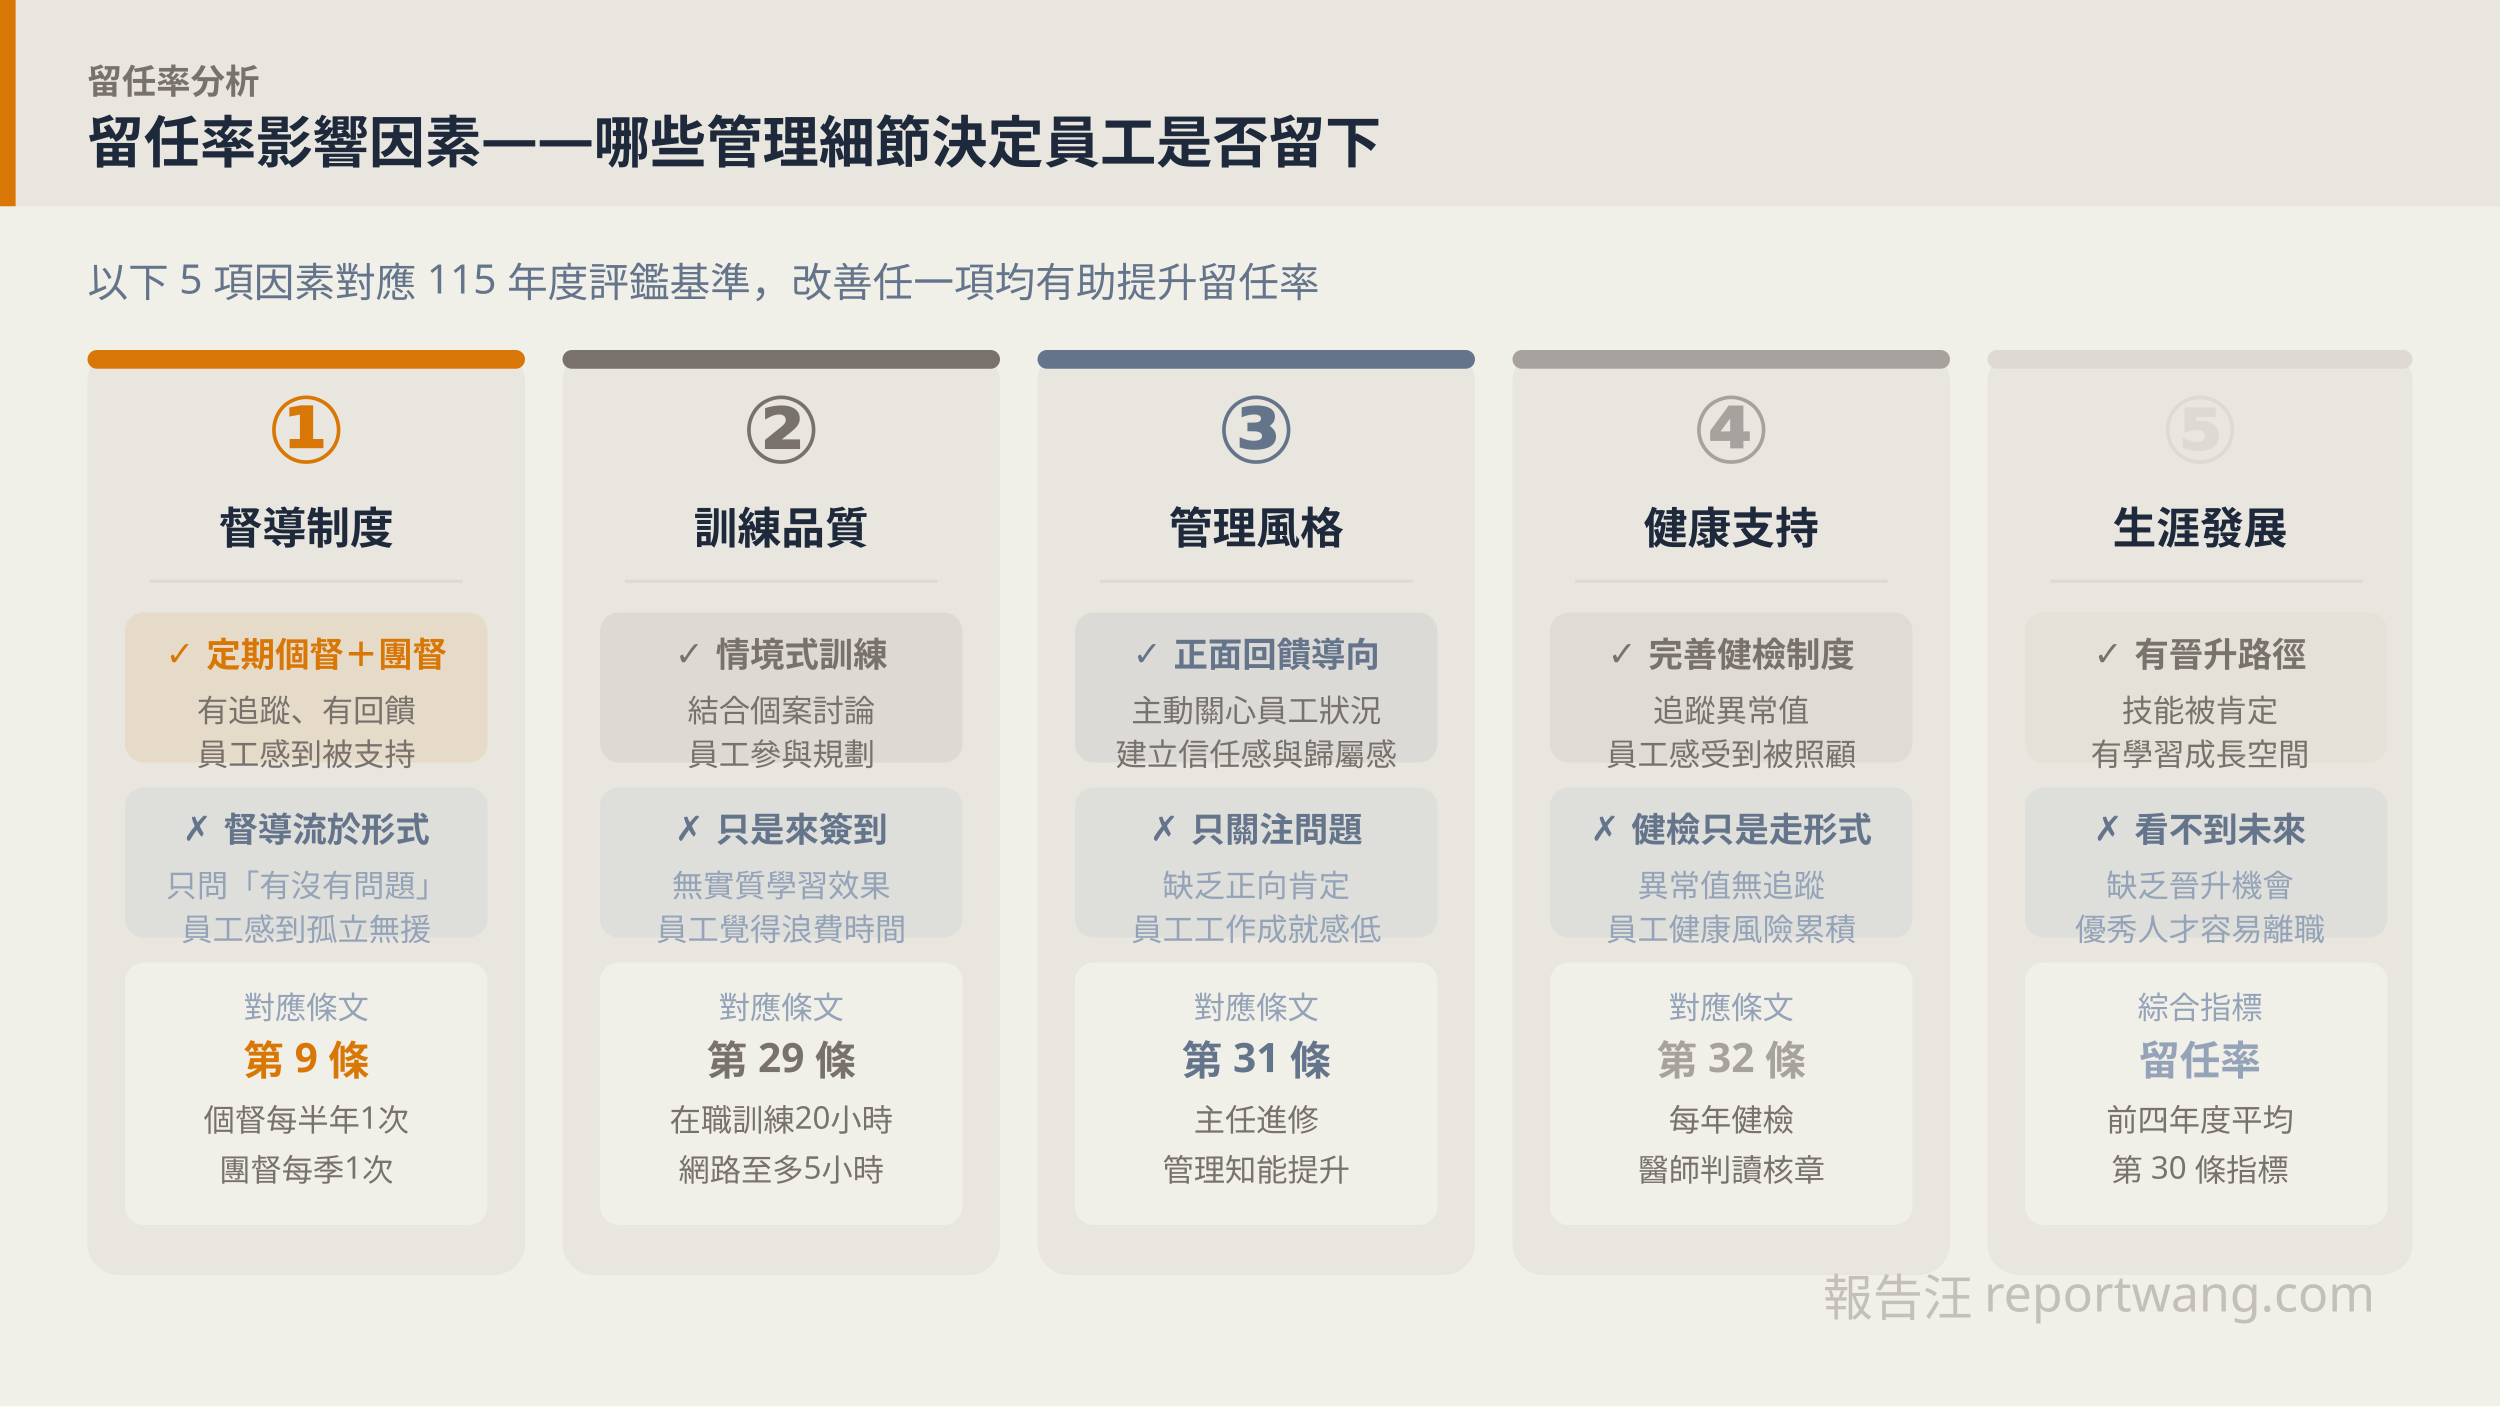
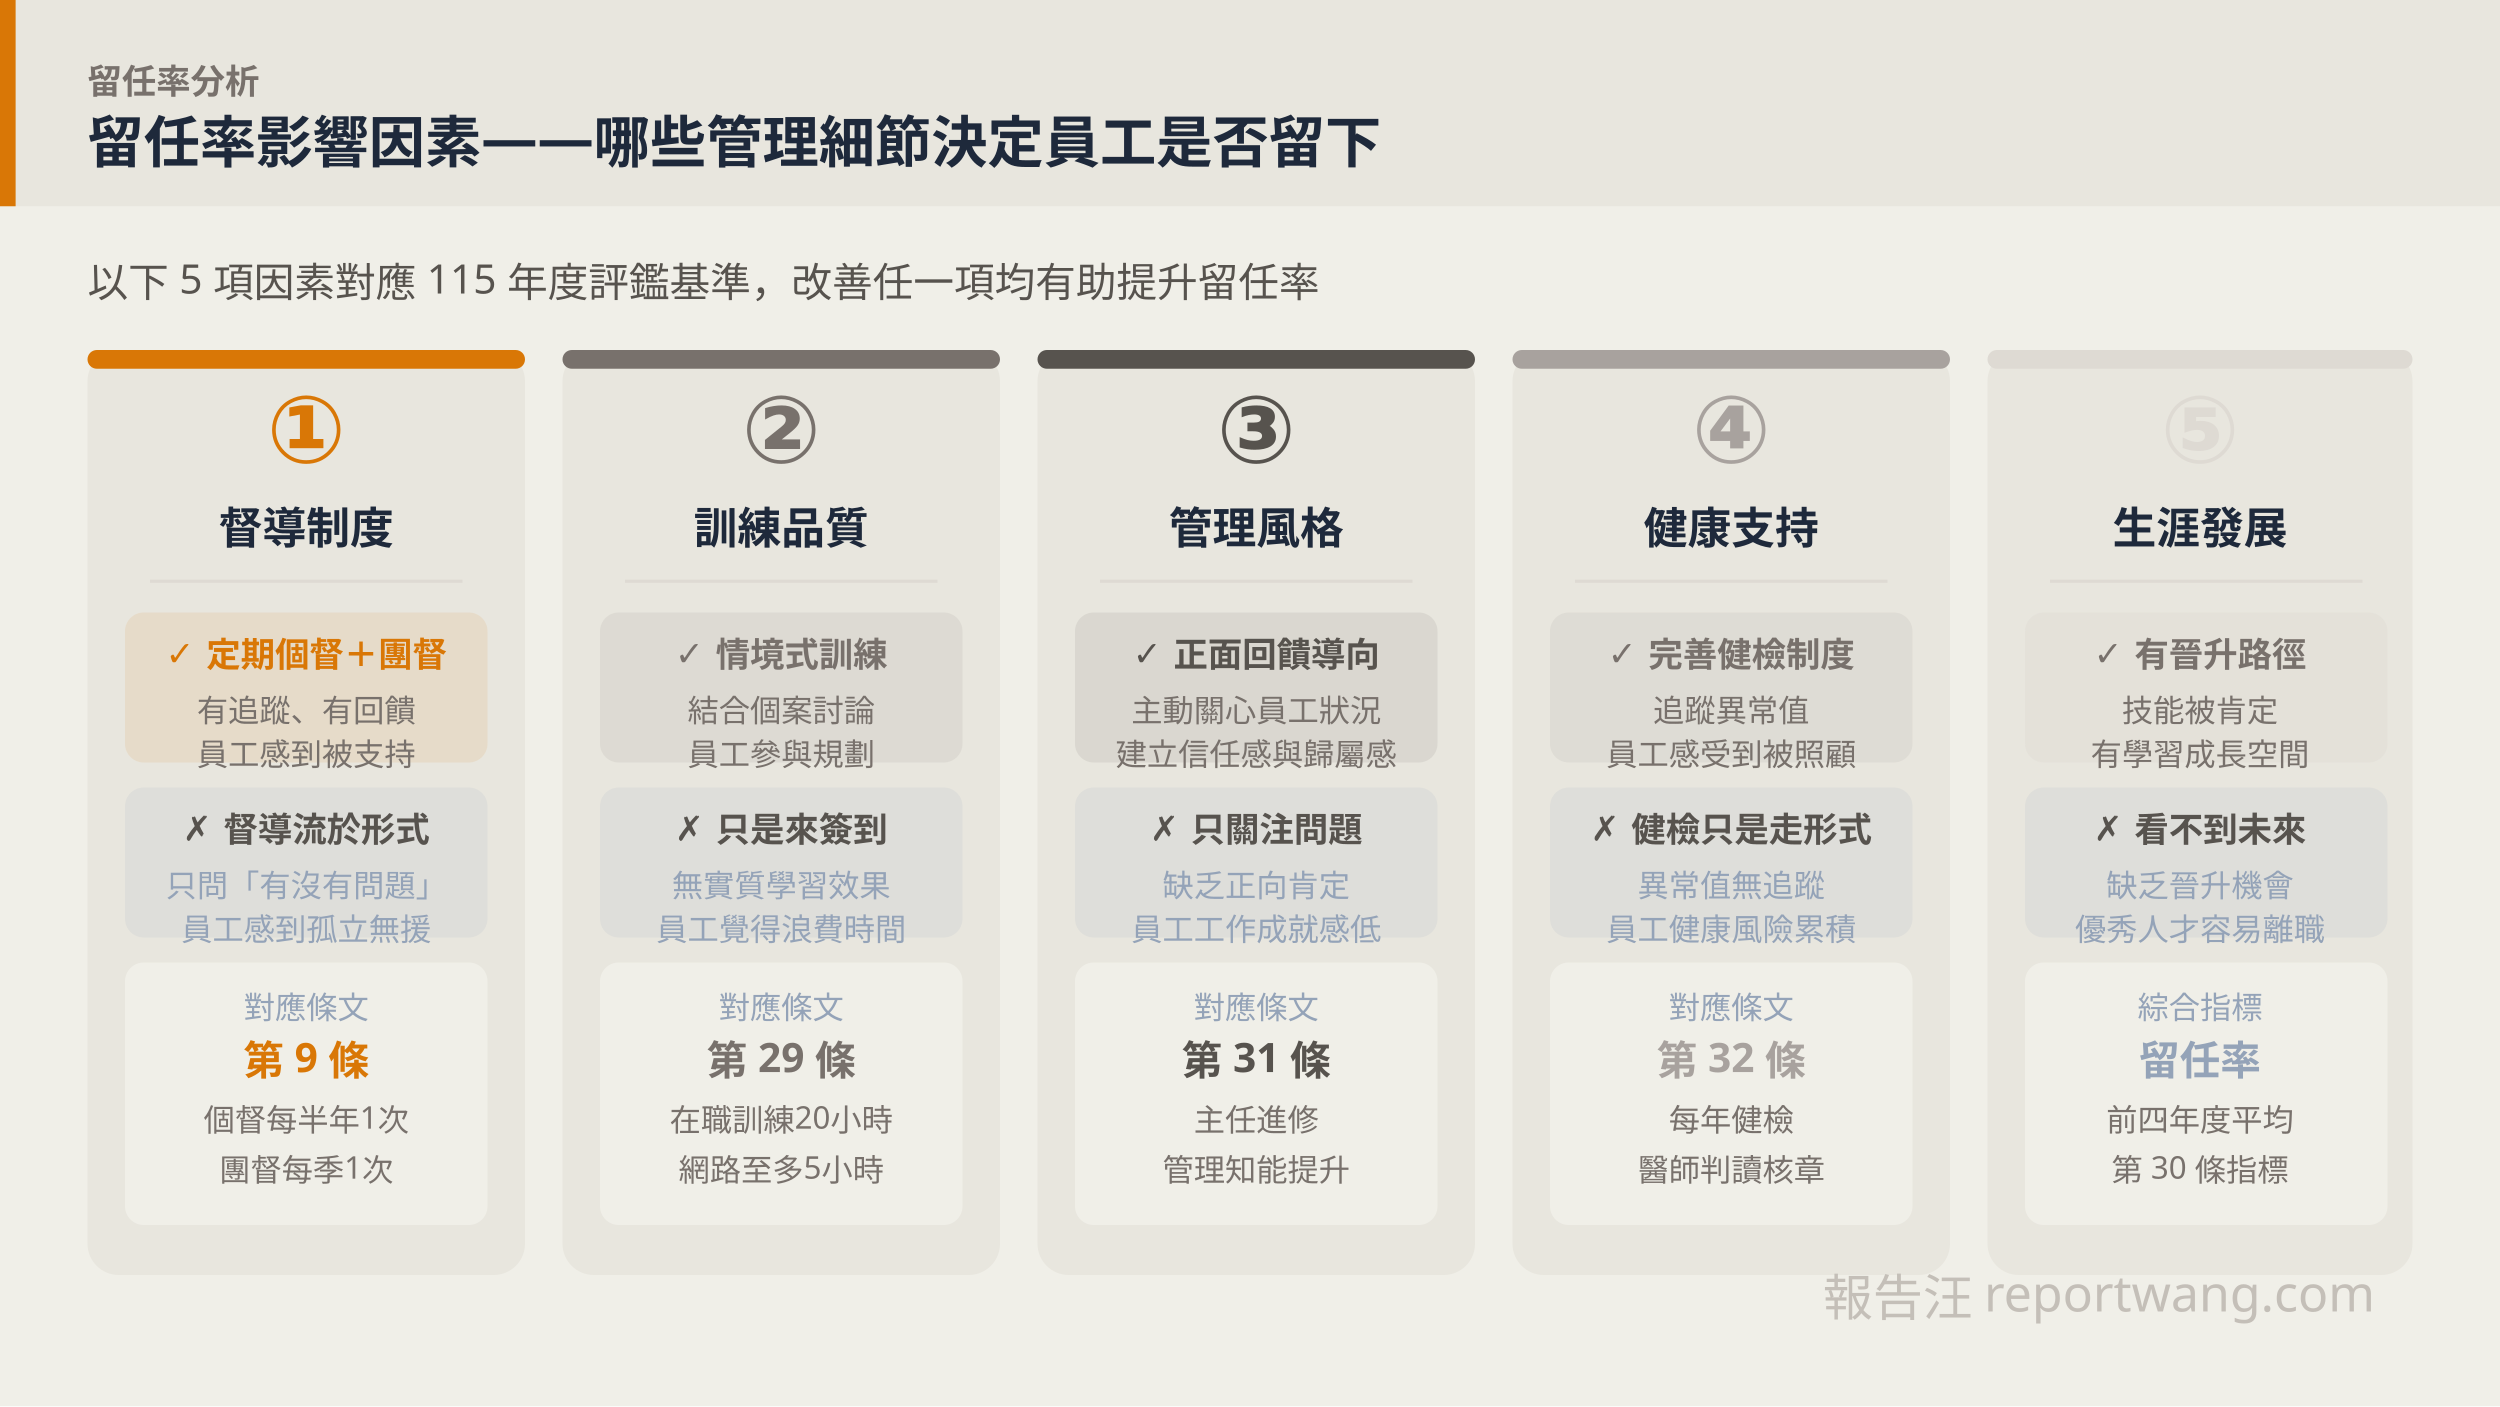
<svg xmlns="http://www.w3.org/2000/svg" width="800" height="450" viewBox="0 0 800 450" font-family="'Noto Sans TC', sans-serif">
  <rect width="800" height="450" fill="#f0efe8" />
  <rect x="0" y="0" width="800" height="66" fill="#e8e6de" />
  <rect x="0" y="0" width="5" height="66" fill="#d97706" />
  <text x="28" y="30" font-size="11" fill="#78716c" font-weight="600">留任率分析</text>
  <text x="28" y="52" font-size="18" fill="#1e293b" font-weight="800">留任率影響因素——哪些管理細節決定員工是否留下</text>
-   <text x="28" y="95" font-size="13" fill="#64748b">以下 5 項因素對應 115 年度評鑑基準，改善任一項均有助提升留任率</text>
+   <text x="28" y="95" font-size="13" fill="#57534e">以下 5 項因素對應 115 年度評鑑基準，改善任一項均有助提升留任率</text>
  <rect x="28" y="112" width="140" height="296" rx="10" fill="#e8e6de" />
  <rect x="28" y="112" width="140" height="6" rx="3" fill="#d97706" />
  <text x="98" y="148" font-size="30" fill="#d97706" text-anchor="middle" font-weight="900">①</text>
  <text x="98" y="174" font-size="14" fill="#1e293b" text-anchor="middle" font-weight="700">督導制度</text>
  <line x1="48" y1="186" x2="148" y2="186" stroke="#dedad3" stroke-width="1" />
  <rect x="40" y="196" width="116" height="48" rx="6" fill="#d97706" opacity="0.1" />
  <text x="98" y="213" font-size="11" fill="#d97706" text-anchor="middle" font-weight="700">✓ 定期個督＋團督</text>
  <text x="98" y="231" font-size="10" fill="#78716c" text-anchor="middle">有追蹤、有回饋</text>
  <text x="98" y="245" font-size="10" fill="#78716c" text-anchor="middle">員工感到被支持</text>
  <rect x="40" y="252" width="116" height="48" rx="6" fill="#94a3b8" opacity="0.12" />
-   <text x="98" y="269" font-size="11" fill="#64748b" text-anchor="middle" font-weight="700">✗ 督導流於形式</text>
+   <text x="98" y="269" font-size="11" fill="#57534e" text-anchor="middle" font-weight="700">✗ 督導流於形式</text>
  <text x="98" y="287" font-size="10" fill="#94a3b8" text-anchor="middle">只問「有沒有問題」</text>
  <text x="98" y="301" font-size="10" fill="#94a3b8" text-anchor="middle">員工感到孤立無援</text>
  <rect x="40" y="308" width="116" height="84" rx="6" fill="#f0efe8" />
  <text x="98" y="326" font-size="10" fill="#94a3b8" text-anchor="middle">對應條文</text>
  <text x="98" y="344" font-size="13" fill="#d97706" text-anchor="middle" font-weight="800">第 9 條</text>
  <text x="98" y="362" font-size="10" fill="#78716c" text-anchor="middle">個督每半年1次</text>
  <text x="98" y="378" font-size="10" fill="#78716c" text-anchor="middle">團督每季1次</text>
  <rect x="180" y="112" width="140" height="296" rx="10" fill="#e8e6de" />
  <rect x="180" y="112" width="140" height="6" rx="3" fill="#78716c" />
  <text x="250" y="148" font-size="30" fill="#78716c" text-anchor="middle" font-weight="900">②</text>
  <text x="250" y="174" font-size="14" fill="#1e293b" text-anchor="middle" font-weight="700">訓練品質</text>
  <line x1="200" y1="186" x2="300" y2="186" stroke="#dedad3" stroke-width="1" />
  <rect x="192" y="196" width="116" height="48" rx="6" fill="#78716c" opacity="0.1" />
  <text x="250" y="213" font-size="11" fill="#78716c" text-anchor="middle" font-weight="700">✓ 情境式訓練</text>
  <text x="250" y="231" font-size="10" fill="#78716c" text-anchor="middle">結合個案討論</text>
  <text x="250" y="245" font-size="10" fill="#78716c" text-anchor="middle">員工參與規劃</text>
  <rect x="192" y="252" width="116" height="48" rx="6" fill="#94a3b8" opacity="0.12" />
-   <text x="250" y="269" font-size="11" fill="#64748b" text-anchor="middle" font-weight="700">✗ 只是來簽到</text>
+   <text x="250" y="269" font-size="11" fill="#57534e" text-anchor="middle" font-weight="700">✗ 只是來簽到</text>
  <text x="250" y="287" font-size="10" fill="#94a3b8" text-anchor="middle">無實質學習效果</text>
  <text x="250" y="301" font-size="10" fill="#94a3b8" text-anchor="middle">員工覺得浪費時間</text>
  <rect x="192" y="308" width="116" height="84" rx="6" fill="#f0efe8" />
  <text x="250" y="326" font-size="10" fill="#94a3b8" text-anchor="middle">對應條文</text>
  <text x="250" y="344" font-size="13" fill="#78716c" text-anchor="middle" font-weight="800">第 29 條</text>
  <text x="250" y="362" font-size="10" fill="#78716c" text-anchor="middle">在職訓練20小時</text>
  <text x="250" y="378" font-size="10" fill="#78716c" text-anchor="middle">網路至多5小時</text>
  <rect x="332" y="112" width="140" height="296" rx="10" fill="#e8e6de" />
-   <rect x="332" y="112" width="140" height="6" rx="3" fill="#64748b" />
-   <text x="402" y="148" font-size="30" fill="#64748b" text-anchor="middle" font-weight="900">③</text>
+   <rect x="332" y="112" width="140" height="6" rx="3" fill="#57534e" />
+   <text x="402" y="148" font-size="30" fill="#57534e" text-anchor="middle" font-weight="900">③</text>
  <text x="402" y="174" font-size="14" fill="#1e293b" text-anchor="middle" font-weight="700">管理風格</text>
  <line x1="352" y1="186" x2="452" y2="186" stroke="#dedad3" stroke-width="1" />
-   <rect x="344" y="196" width="116" height="48" rx="6" fill="#64748b" opacity="0.1" />
-   <text x="402" y="213" font-size="11" fill="#64748b" text-anchor="middle" font-weight="700">✓ 正面回饋導向</text>
+   <rect x="344" y="196" width="116" height="48" rx="6" fill="#57534e" opacity="0.1" />
+   <text x="402" y="213" font-size="11" fill="#57534e" text-anchor="middle" font-weight="700">✓ 正面回饋導向</text>
  <text x="402" y="231" font-size="10" fill="#78716c" text-anchor="middle">主動關心員工狀況</text>
  <text x="402" y="245" font-size="10" fill="#78716c" text-anchor="middle">建立信任感與歸屬感</text>
  <rect x="344" y="252" width="116" height="48" rx="6" fill="#94a3b8" opacity="0.12" />
-   <text x="402" y="269" font-size="11" fill="#64748b" text-anchor="middle" font-weight="700">✗ 只關注問題</text>
+   <text x="402" y="269" font-size="11" fill="#57534e" text-anchor="middle" font-weight="700">✗ 只關注問題</text>
  <text x="402" y="287" font-size="10" fill="#94a3b8" text-anchor="middle">缺乏正向肯定</text>
  <text x="402" y="301" font-size="10" fill="#94a3b8" text-anchor="middle">員工工作成就感低</text>
  <rect x="344" y="308" width="116" height="84" rx="6" fill="#f0efe8" />
  <text x="402" y="326" font-size="10" fill="#94a3b8" text-anchor="middle">對應條文</text>
-   <text x="402" y="344" font-size="13" fill="#64748b" text-anchor="middle" font-weight="800">第 31 條</text>
+   <text x="402" y="344" font-size="13" fill="#57534e" text-anchor="middle" font-weight="800">第 31 條</text>
  <text x="402" y="362" font-size="10" fill="#78716c" text-anchor="middle">主任進修</text>
  <text x="402" y="378" font-size="10" fill="#78716c" text-anchor="middle">管理知能提升</text>
  <rect x="484" y="112" width="140" height="296" rx="10" fill="#e8e6de" />
  <rect x="484" y="112" width="140" height="6" rx="3" fill="#a8a29e" />
  <text x="554" y="148" font-size="30" fill="#a8a29e" text-anchor="middle" font-weight="900">④</text>
  <text x="554" y="174" font-size="14" fill="#1e293b" text-anchor="middle" font-weight="700">健康支持</text>
  <line x1="504" y1="186" x2="604" y2="186" stroke="#dedad3" stroke-width="1" />
  <rect x="496" y="196" width="116" height="48" rx="6" fill="#a8a29e" opacity="0.15" />
  <text x="554" y="213" font-size="11" fill="#78716c" text-anchor="middle" font-weight="700">✓ 完善健檢制度</text>
  <text x="554" y="231" font-size="10" fill="#78716c" text-anchor="middle">追蹤異常值</text>
  <text x="554" y="245" font-size="10" fill="#78716c" text-anchor="middle">員工感受到被照顧</text>
  <rect x="496" y="252" width="116" height="48" rx="6" fill="#94a3b8" opacity="0.12" />
-   <text x="554" y="269" font-size="11" fill="#64748b" text-anchor="middle" font-weight="700">✗ 健檢只是走形式</text>
+   <text x="554" y="269" font-size="11" fill="#57534e" text-anchor="middle" font-weight="700">✗ 健檢只是走形式</text>
  <text x="554" y="287" font-size="10" fill="#94a3b8" text-anchor="middle">異常值無追蹤</text>
  <text x="554" y="301" font-size="10" fill="#94a3b8" text-anchor="middle">員工健康風險累積</text>
  <rect x="496" y="308" width="116" height="84" rx="6" fill="#f0efe8" />
  <text x="554" y="326" font-size="10" fill="#94a3b8" text-anchor="middle">對應條文</text>
  <text x="554" y="344" font-size="13" fill="#a8a29e" text-anchor="middle" font-weight="800">第 32 條</text>
  <text x="554" y="362" font-size="10" fill="#78716c" text-anchor="middle">每年健檢</text>
  <text x="554" y="378" font-size="10" fill="#78716c" text-anchor="middle">醫師判讀核章</text>
  <rect x="636" y="112" width="136" height="296" rx="10" fill="#e8e6de" />
  <rect x="636" y="112" width="136" height="6" rx="3" fill="#dedad3" />
  <text x="704" y="148" font-size="30" fill="#dedad3" text-anchor="middle" font-weight="900">⑤</text>
  <text x="704" y="174" font-size="14" fill="#1e293b" text-anchor="middle" font-weight="700">生涯發展</text>
  <line x1="656" y1="186" x2="756" y2="186" stroke="#dedad3" stroke-width="1" />
  <rect x="648" y="196" width="116" height="48" rx="6" fill="#dedad3" opacity="0.4" />
  <text x="704" y="213" font-size="11" fill="#78716c" text-anchor="middle" font-weight="700">✓ 有晉升路徑</text>
  <text x="704" y="231" font-size="10" fill="#78716c" text-anchor="middle">技能被肯定</text>
  <text x="704" y="245" font-size="10" fill="#78716c" text-anchor="middle">有學習成長空間</text>
  <rect x="648" y="252" width="116" height="48" rx="6" fill="#94a3b8" opacity="0.12" />
-   <text x="704" y="269" font-size="11" fill="#64748b" text-anchor="middle" font-weight="700">✗ 看不到未來</text>
+   <text x="704" y="269" font-size="11" fill="#57534e" text-anchor="middle" font-weight="700">✗ 看不到未來</text>
  <text x="704" y="287" font-size="10" fill="#94a3b8" text-anchor="middle">缺乏晉升機會</text>
  <text x="704" y="301" font-size="10" fill="#94a3b8" text-anchor="middle">優秀人才容易離職</text>
  <rect x="648" y="308" width="116" height="84" rx="6" fill="#f0efe8" />
  <text x="704" y="326" font-size="10" fill="#94a3b8" text-anchor="middle">綜合指標</text>
  <text x="704" y="344" font-size="13" fill="#94a3b8" text-anchor="middle" font-weight="800">留任率</text>
  <text x="704" y="362" font-size="10" fill="#78716c" text-anchor="middle">前四年度平均</text>
  <text x="704" y="378" font-size="10" fill="#78716c" text-anchor="middle">第 30 條指標</text>
  <text x="760" y="421" font-size="16" fill="#c4bfb8" text-anchor="end" font-weight="400" font-family="'Noto Sans TC', sans-serif">報告汪 reportwang.com</text>
</svg>
